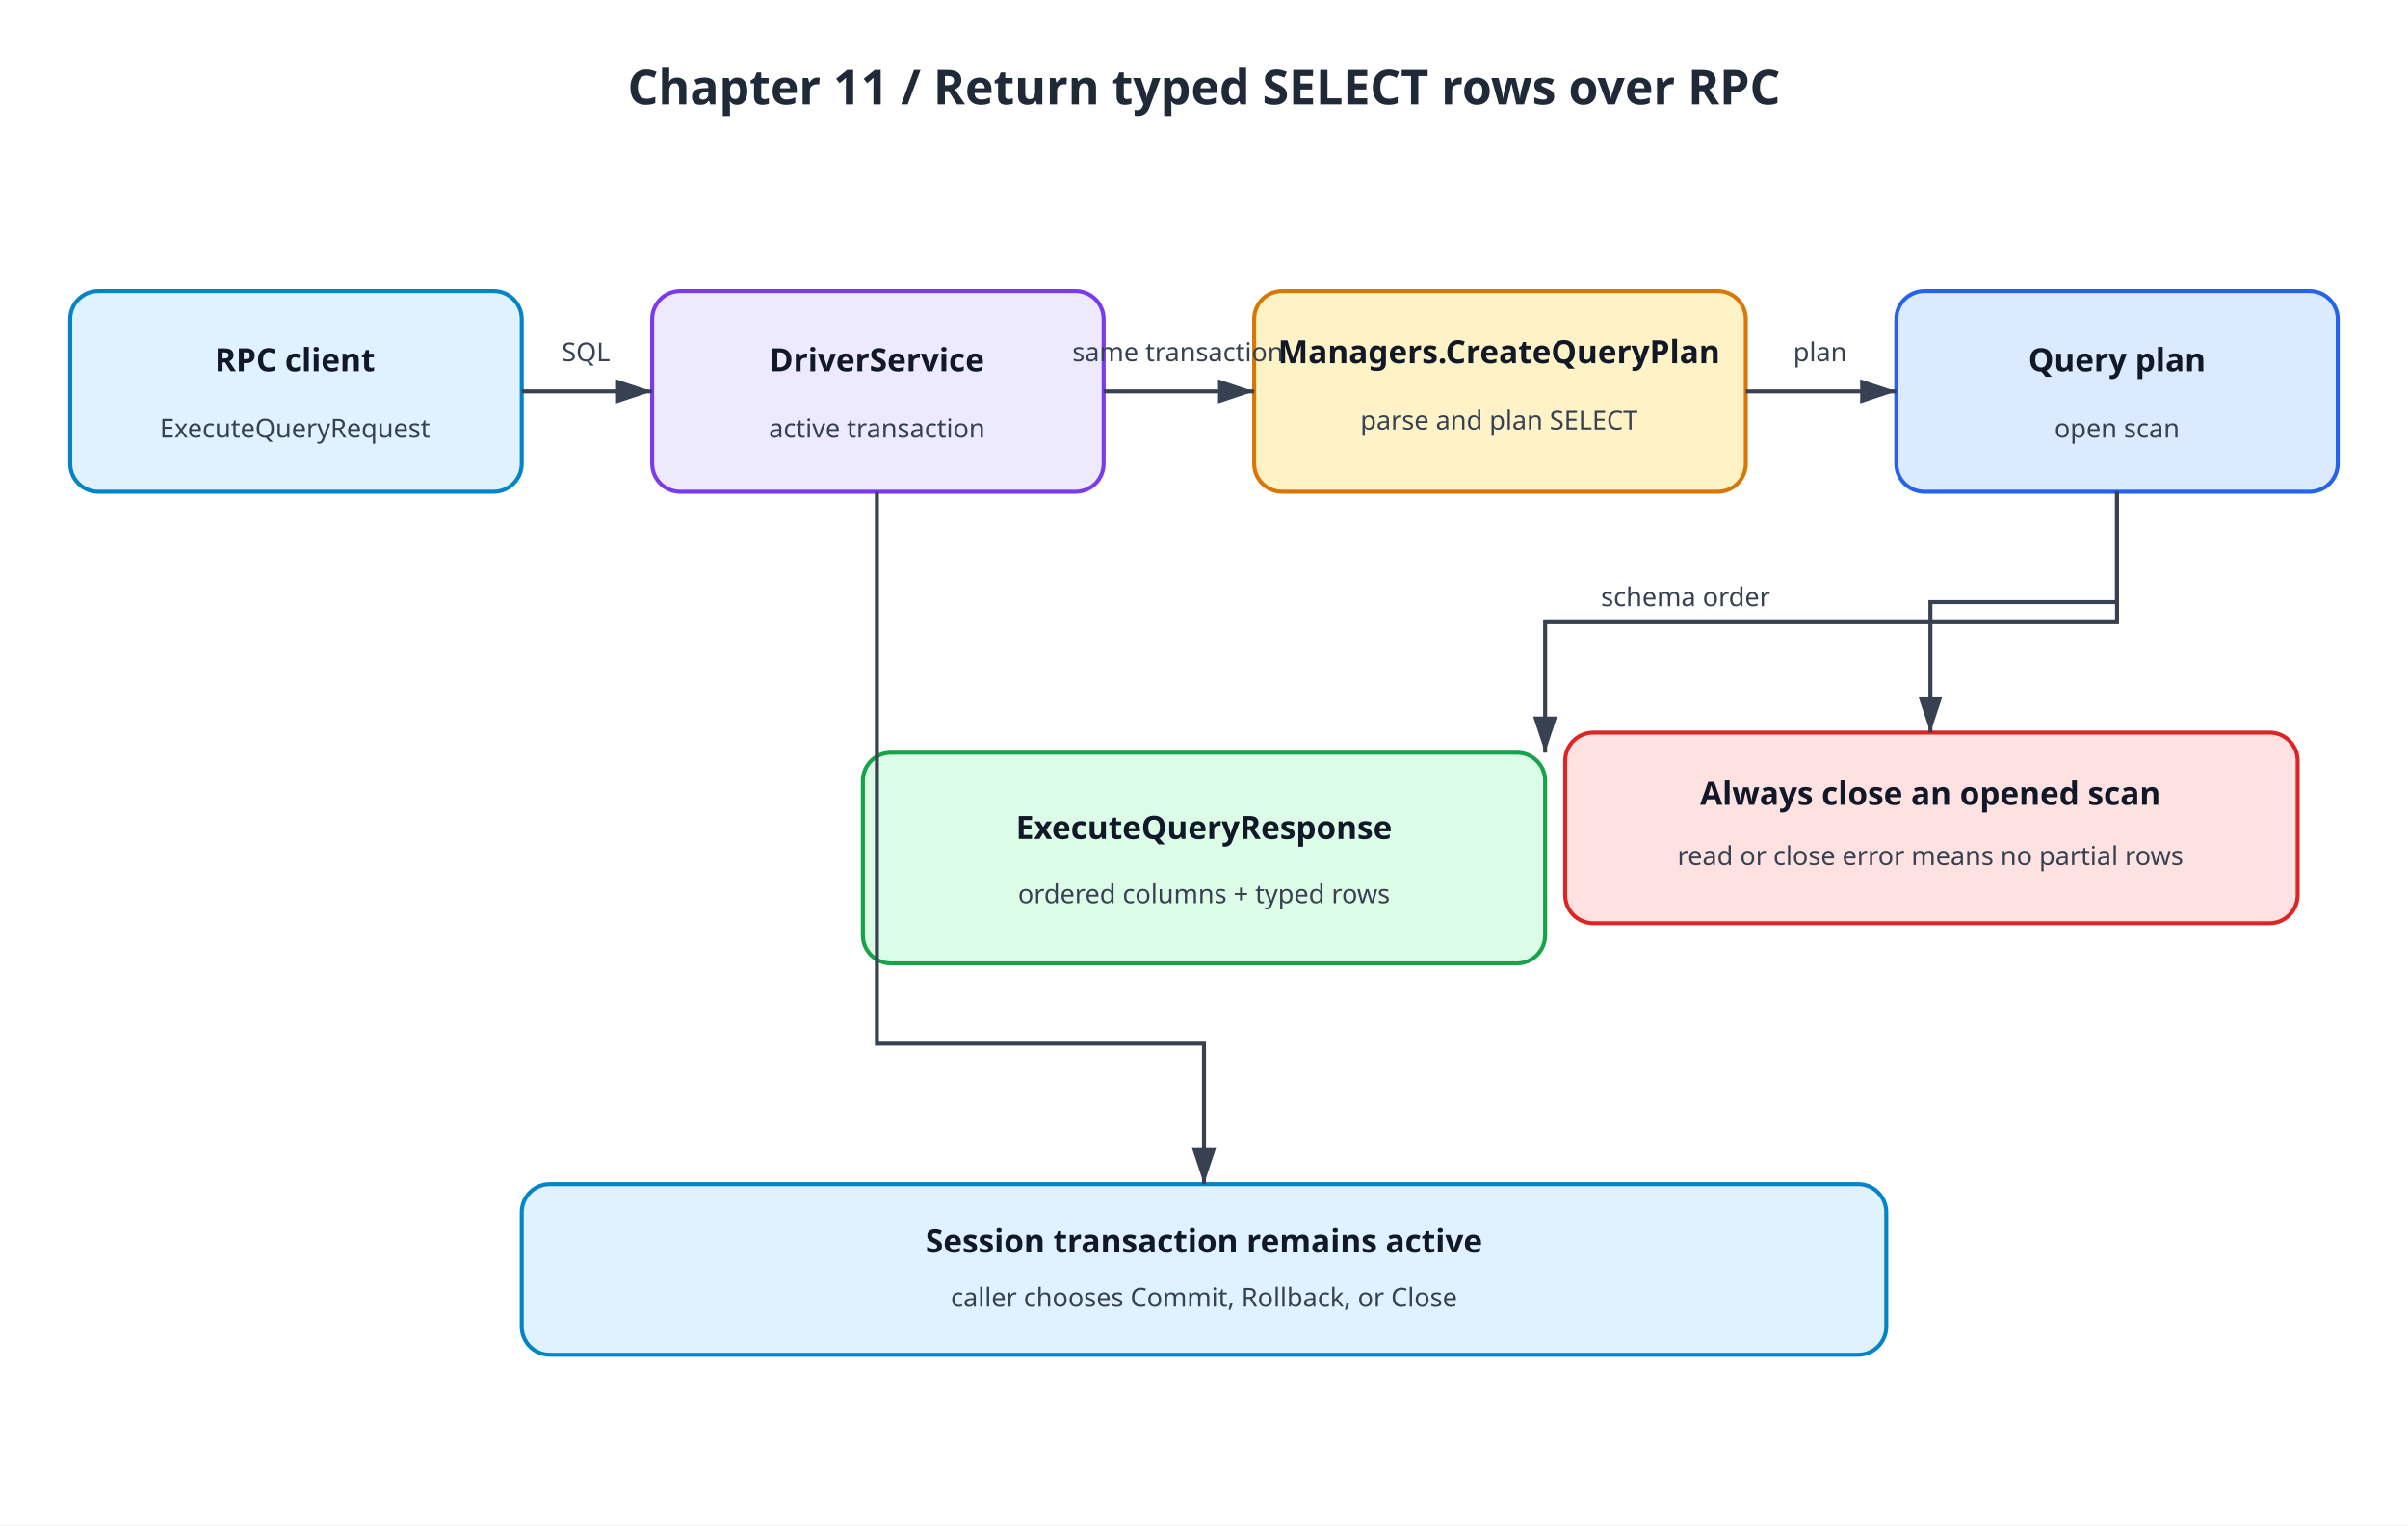
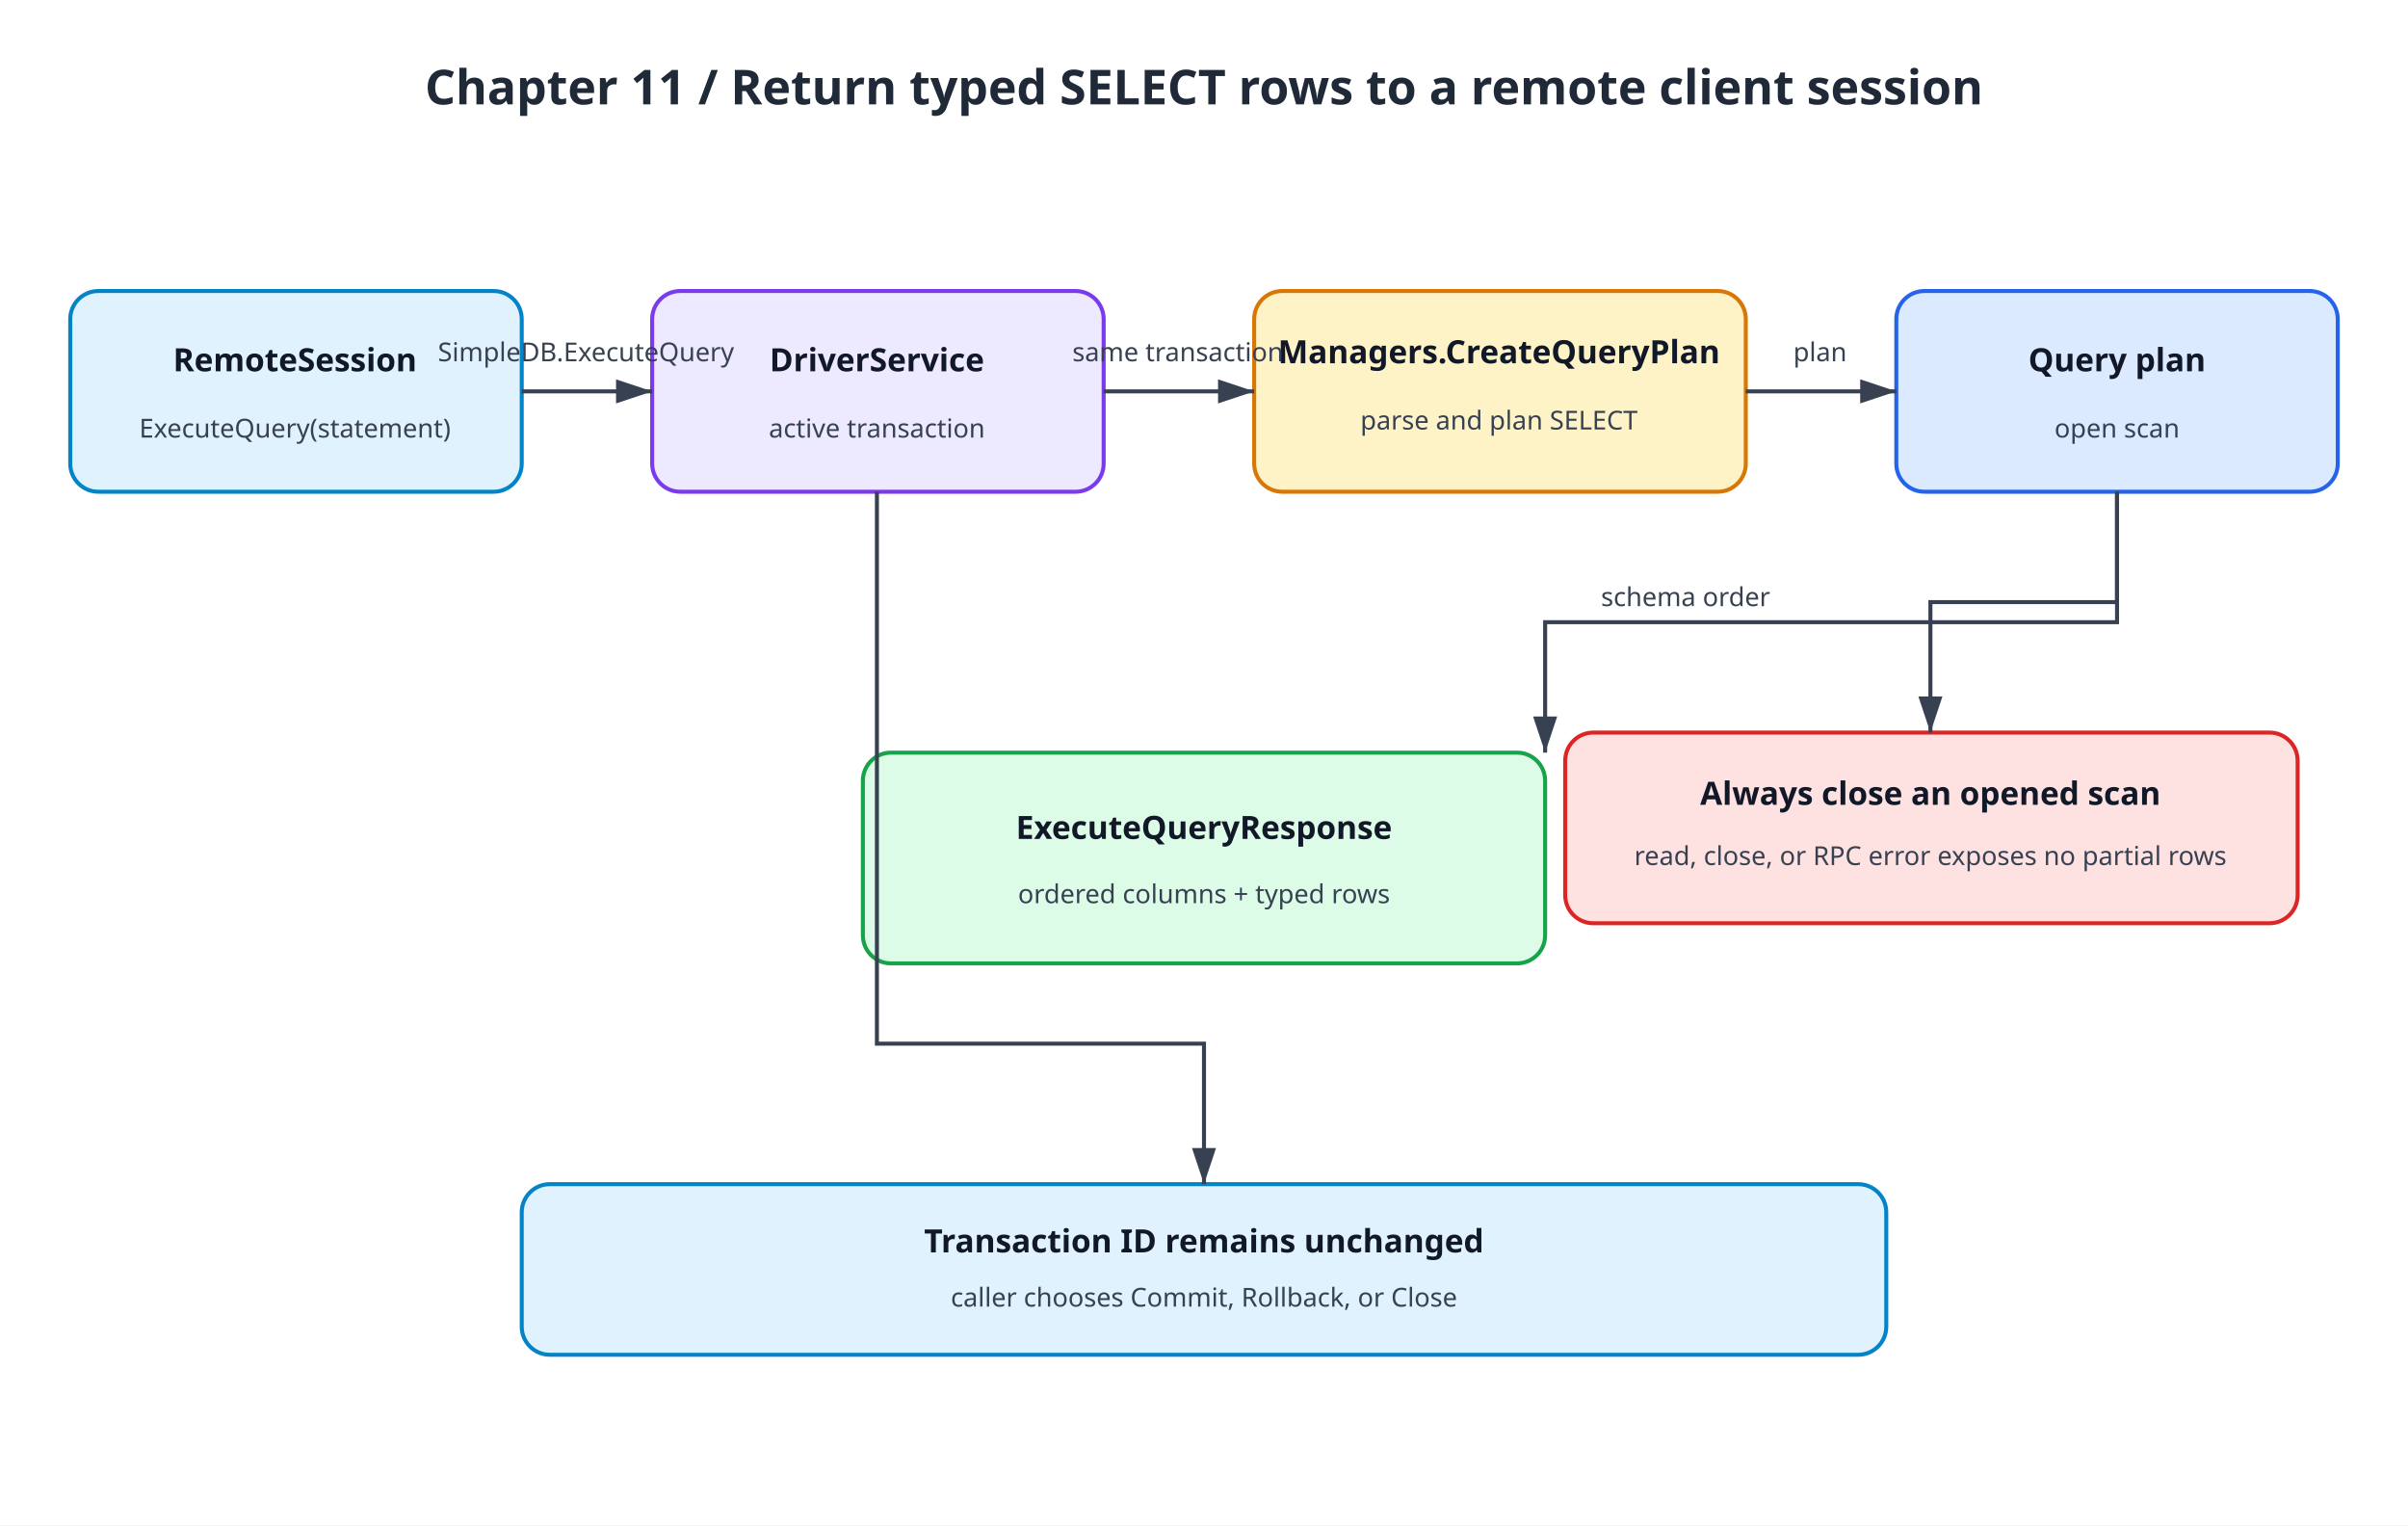
<svg xmlns="http://www.w3.org/2000/svg" width="1200" height="760" viewBox="0 0 1200 760" role="img" aria-labelledby="title description">
  <defs>
    <marker id="arrow" markerWidth="10" markerHeight="10" refX="9" refY="3" orient="auto" markerUnits="strokeWidth">
      <path d="M0,0 L0,6 L9,3 z" fill="#374151" />
    </marker>
    <style>.title{font:700 24px system-ui,sans-serif;fill:#1f2937}.label{font:700 16px system-ui,sans-serif;fill:#111827}.small{font:13px system-ui,sans-serif;fill:#374151}.box{stroke-width:2}.line{fill:none;stroke:#374151;stroke-width:2;marker-end:url(#arrow)}</style>
  </defs>
  <rect width="1200" height="760" fill="#fff" />
-   <text class="title" x="600" y="52" text-anchor="middle">Chapter 11 / Return typed SELECT rows over RPC</text>
+   <text class="title" x="600" y="52" text-anchor="middle">Chapter 11 / Return typed SELECT rows to a remote client session</text>
  <rect class="box" x="35" y="145" width="225" height="100" rx="14" fill="#e0f2fe" stroke="#0284c7" />
-   <text class="label" x="147" y="185" text-anchor="middle">RPC client</text>
-   <text class="small" x="147" y="218" text-anchor="middle">ExecuteQueryRequest</text>
+   <text class="label" x="147" y="185" text-anchor="middle">RemoteSession</text>
+   <text class="small" x="147" y="218" text-anchor="middle">ExecuteQuery(statement)</text>
  <rect class="box" x="325" y="145" width="225" height="100" rx="14" fill="#ede9fe" stroke="#7c3aed" />
  <text class="label" x="437" y="185" text-anchor="middle">DriverService</text>
  <text class="small" x="437" y="218" text-anchor="middle">active transaction</text>
  <rect class="box" x="625" y="145" width="245" height="100" rx="14" fill="#fef3c7" stroke="#d97706" />
  <text class="label" x="747" y="181" text-anchor="middle">Managers.CreateQueryPlan</text>
  <text class="small" x="747" y="214" text-anchor="middle">parse and plan SELECT</text>
  <rect class="box" x="945" y="145" width="220" height="100" rx="14" fill="#dbeafe" stroke="#2563eb" />
  <text class="label" x="1055" y="185" text-anchor="middle">Query plan</text>
  <text class="small" x="1055" y="218" text-anchor="middle">open scan</text>
  <rect class="box" x="430" y="375" width="340" height="105" rx="14" fill="#dcfce7" stroke="#16a34a" />
  <text class="label" x="600" y="418" text-anchor="middle">ExecuteQueryResponse</text>
  <text class="small" x="600" y="450" text-anchor="middle">ordered columns + typed rows</text>
  <rect class="box" x="780" y="365" width="365" height="95" rx="14" fill="#fee2e2" stroke="#dc2626" />
  <text class="label" x="962" y="401" text-anchor="middle">Always close an opened scan</text>
-   <text class="small" x="962" y="431" text-anchor="middle">read or close error means no partial rows</text>
+   <text class="small" x="962" y="431" text-anchor="middle">read, close, or RPC error exposes no partial rows</text>
  <rect class="box" x="260" y="590" width="680" height="85" rx="14" fill="#e0f2fe" stroke="#0284c7" />
-   <text class="label" x="600" y="624" text-anchor="middle">Session transaction remains active</text>
+   <text class="label" x="600" y="624" text-anchor="middle">Transaction ID remains unchanged</text>
  <text class="small" x="600" y="651" text-anchor="middle">caller chooses Commit, Rollback, or Close</text>
  <path class="line" d="M260 195 H325" />
  <path class="line" d="M550 195 H625" />
  <path class="line" d="M870 195 H945" />
  <path class="line" d="M1055 245 V310 H770 V375" />
  <path class="line" d="M437 245 V520 H600 V590" />
  <path class="line" d="M1055 245 V300 H962 V365" />
-   <text class="small" x="292" y="180" text-anchor="middle">SQL</text>
+   <text class="small" x="292" y="180" text-anchor="middle">SimpleDB.ExecuteQuery</text>
  <text class="small" x="587" y="180" text-anchor="middle">same transaction</text>
  <text class="small" x="907" y="180" text-anchor="middle">plan</text>
  <text class="small" x="840" y="302" text-anchor="middle">schema order</text>
</svg>
